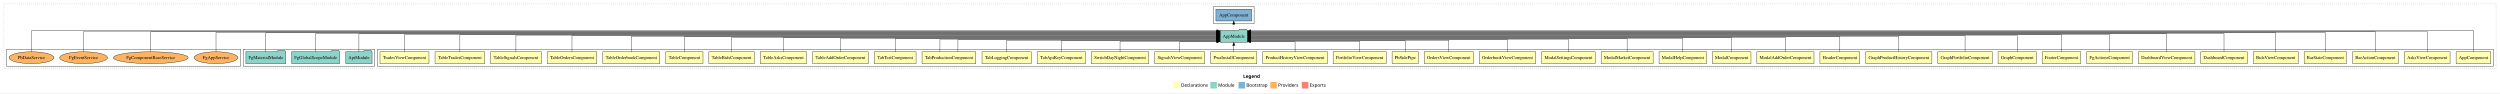
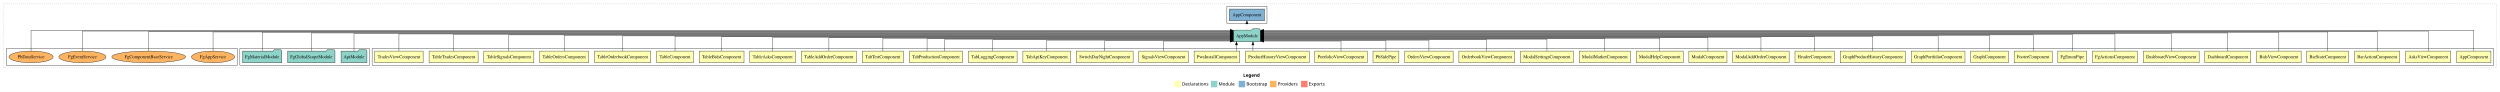
- <svg xmlns="http://www.w3.org/2000/svg" width="7627pt" height="284pt" viewBox="0.00 0.00 7627.00 284.00">
+ <svg xmlns="http://www.w3.org/2000/svg" width="7733pt" height="284pt" viewBox="0.00 0.00 7733.00 284.00">
  <g id="graph0" class="graph" transform="scale(1 1) rotate(0) translate(4 280)">
-     <polygon fill="#ffffff" stroke="transparent" points="-4,4 -4,-280 7623,-280 7623,4 -4,4" />
-     <text text-anchor="start" x="3788.509" y="-42.4" font-family="sans-serif" font-weight="bold" font-size="14.00" fill="#000000">Legend</text>
-     <polygon fill="#ffffb3" stroke="transparent" points="3575.5,-10 3575.5,-30 3595.5,-30 3595.5,-10 3575.5,-10" />
-     <text text-anchor="start" x="3599.129" y="-15.4" font-family="sans-serif" font-size="14.00" fill="#000000">  Declarations</text>
-     <polygon fill="#8dd3c7" stroke="transparent" points="3688.5,-10 3688.5,-30 3708.5,-30 3708.5,-10 3688.5,-10" />
-     <text text-anchor="start" x="3712.225" y="-15.4" font-family="sans-serif" font-size="14.00" fill="#000000">  Module</text>
-     <polygon fill="#80b1d3" stroke="transparent" points="3774.5,-10 3774.5,-30 3794.5,-30 3794.5,-10 3774.5,-10" />
-     <text text-anchor="start" x="3798.281" y="-15.4" font-family="sans-serif" font-size="14.00" fill="#000000">  Bootstrap</text>
-     <polygon fill="#fdb462" stroke="transparent" points="3871.5,-10 3871.5,-30 3891.5,-30 3891.5,-10 3871.5,-10" />
-     <text text-anchor="start" x="3895.173" y="-15.4" font-family="sans-serif" font-size="14.00" fill="#000000">  Providers</text>
-     <polygon fill="#fb8072" stroke="transparent" points="3967.5,-10 3967.5,-30 3987.5,-30 3987.5,-10 3967.5,-10" />
-     <text text-anchor="start" x="3991.226" y="-15.4" font-family="sans-serif" font-size="14.00" fill="#000000">  Exports</text>
+     <polygon fill="#ffffff" stroke="transparent" points="-4,4 -4,-280 7729,-280 7729,4 -4,4" />
+     <text text-anchor="start" x="3841.509" y="-42.4" font-family="sans-serif" font-weight="bold" font-size="14.00" fill="#000000">Legend</text>
+     <polygon fill="#ffffb3" stroke="transparent" points="3628.5,-10 3628.5,-30 3648.5,-30 3648.5,-10 3628.5,-10" />
+     <text text-anchor="start" x="3652.129" y="-15.4" font-family="sans-serif" font-size="14.00" fill="#000000">  Declarations</text>
+     <polygon fill="#8dd3c7" stroke="transparent" points="3741.5,-10 3741.5,-30 3761.5,-30 3761.5,-10 3741.5,-10" />
+     <text text-anchor="start" x="3765.225" y="-15.4" font-family="sans-serif" font-size="14.00" fill="#000000">  Module</text>
+     <polygon fill="#80b1d3" stroke="transparent" points="3827.5,-10 3827.5,-30 3847.5,-30 3847.5,-10 3827.5,-10" />
+     <text text-anchor="start" x="3851.281" y="-15.4" font-family="sans-serif" font-size="14.00" fill="#000000">  Bootstrap</text>
+     <polygon fill="#fdb462" stroke="transparent" points="3924.5,-10 3924.5,-30 3944.5,-30 3944.5,-10 3924.5,-10" />
+     <text text-anchor="start" x="3948.173" y="-15.4" font-family="sans-serif" font-size="14.00" fill="#000000">  Providers</text>
+     <polygon fill="#fb8072" stroke="transparent" points="4020.5,-10 4020.5,-30 4040.5,-30 4040.5,-10 4020.5,-10" />
+     <text text-anchor="start" x="4044.226" y="-15.4" font-family="sans-serif" font-size="14.00" fill="#000000">  Exports</text>
    <g id="clust1" class="cluster">
-       <polygon fill="none" stroke="#000000" stroke-dasharray="1,5" points="8,-70 8,-268 7611,-268 7611,-70 8,-70" />
+       <polygon fill="none" stroke="#000000" stroke-dasharray="1,5" points="8,-70 8,-268 7717,-268 7717,-70 8,-70" />
    </g>
    <g id="clust2" class="cluster">
-       <polygon fill="none" stroke="#000000" points="1147,-78 1147,-130 7603,-130 7603,-78 1147,-78" />
-     </g>
-     <g id="clust42" class="cluster">
+       <polygon fill="none" stroke="#000000" points="1147,-78 1147,-130 7709,-130 7709,-78 1147,-78" />
+     </g>
+     <g id="clust43" class="cluster">
      <polygon fill="none" stroke="#000000" points="738,-78 738,-130 1139,-130 1139,-78 738,-78" />
    </g>
-     <g id="clust44" class="cluster">
-       <polygon fill="none" stroke="#000000" points="3698,-208 3698,-260 3822,-260 3822,-208 3698,-208" />
-     </g>
    <g id="clust45" class="cluster">
+       <polygon fill="none" stroke="#000000" points="3791,-208 3791,-260 3915,-260 3915,-208 3791,-208" />
+     </g>
+     <g id="clust46" class="cluster">
      <polygon fill="none" stroke="#000000" points="16,-78 16,-130 730,-130 730,-78 16,-78" />
    </g>
    <g id="node1" class="node">
-       <polygon fill="#ffffb3" stroke="#000000" points="7594.94,-122 7489.06,-122 7489.06,-86 7594.94,-86 7594.94,-122" />
-       <text text-anchor="middle" x="7542" y="-99.8" font-family="Times,serif" font-size="14.00" fill="#000000">AppComponent</text>
-     </g>
-     <g id="node40" class="node">
-       <polygon fill="#8dd3c7" stroke="#000000" points="3801.657,-187 3798.657,-191 3777.657,-191 3774.657,-187 3718.343,-187 3718.343,-151 3801.657,-151 3801.657,-187" />
-       <text text-anchor="middle" x="3760" y="-164.8" font-family="Times,serif" font-size="14.00" fill="#000000">AppModule</text>
+       <polygon fill="#ffffb3" stroke="#000000" points="7700.94,-122 7595.06,-122 7595.06,-86 7700.94,-86 7700.94,-122" />
+       <text text-anchor="middle" x="7648" y="-99.8" font-family="Times,serif" font-size="14.00" fill="#000000">AppComponent</text>
+     </g>
+     <g id="node41" class="node">
+       <polygon fill="#8dd3c7" stroke="#000000" points="3894.657,-187 3891.657,-191 3870.657,-191 3867.657,-187 3811.343,-187 3811.343,-151 3894.657,-151 3894.657,-187" />
+       <text text-anchor="middle" x="3853" y="-164.8" font-family="Times,serif" font-size="14.00" fill="#000000">AppModule</text>
    </g>
    <g id="edge1" class="edge">
-       <path fill="none" stroke="#000000" d="M7542,-122.198C7542,-146.356 7542,-186 7542,-186 7542,-186 3811.827,-186 3811.827,-186" />
-       <polygon fill="#000000" stroke="#000000" points="3811.827,-182.5 3801.827,-186 3811.827,-189.5 3811.827,-182.5" />
+       <path fill="none" stroke="#000000" d="M7648,-122.198C7648,-146.356 7648,-186 7648,-186 7648,-186 3904.97,-186 3904.97,-186" />
+       <polygon fill="#000000" stroke="#000000" points="3904.971,-182.5 3894.97,-186 3904.97,-189.5 3904.971,-182.5" />
    </g>
    <g id="node2" class="node">
-       <polygon fill="#ffffb3" stroke="#000000" points="7470.647,-122 7331.353,-122 7331.353,-86 7470.647,-86 7470.647,-122" />
-       <text text-anchor="middle" x="7401" y="-99.8" font-family="Times,serif" font-size="14.00" fill="#000000">AsksViewComponent</text>
+       <polygon fill="#ffffb3" stroke="#000000" points="7576.647,-122 7437.353,-122 7437.353,-86 7576.647,-86 7576.647,-122" />
+       <text text-anchor="middle" x="7507" y="-99.8" font-family="Times,serif" font-size="14.00" fill="#000000">AsksViewComponent</text>
    </g>
    <g id="edge2" class="edge">
-       <path fill="none" stroke="#000000" d="M7401,-122.153C7401,-145.757 7401,-184 7401,-184 7401,-184 3811.833,-184 3811.833,-184" />
-       <polygon fill="#000000" stroke="#000000" points="3811.833,-180.5 3801.833,-184 3811.833,-187.5 3811.833,-180.5" />
+       <path fill="none" stroke="#000000" d="M7507,-122.153C7507,-145.757 7507,-184 7507,-184 7507,-184 3904.666,-184 3904.666,-184" />
+       <polygon fill="#000000" stroke="#000000" points="3904.666,-180.5 3894.666,-184 3904.666,-187.5 3904.666,-180.5" />
    </g>
    <g id="node3" class="node">
-       <polygon fill="#ffffb3" stroke="#000000" points="7312.647,-122 7173.353,-122 7173.353,-86 7312.647,-86 7312.647,-122" />
-       <text text-anchor="middle" x="7243" y="-99.8" font-family="Times,serif" font-size="14.00" fill="#000000">BarActionComponent</text>
+       <polygon fill="#ffffb3" stroke="#000000" points="7418.647,-122 7279.353,-122 7279.353,-86 7418.647,-86 7418.647,-122" />
+       <text text-anchor="middle" x="7349" y="-99.8" font-family="Times,serif" font-size="14.00" fill="#000000">BarActionComponent</text>
    </g>
    <g id="edge3" class="edge">
-       <path fill="none" stroke="#000000" d="M7243,-122.323C7243,-145.66 7243,-183 7243,-183 7243,-183 3811.85,-183 3811.85,-183" />
-       <polygon fill="#000000" stroke="#000000" points="3811.85,-179.5 3801.85,-183 3811.85,-186.5 3811.85,-179.5" />
+       <path fill="none" stroke="#000000" d="M7349,-122.323C7349,-145.66 7349,-183 7349,-183 7349,-183 3904.697,-183 3904.697,-183" />
+       <polygon fill="#000000" stroke="#000000" points="3904.697,-179.5 3894.697,-183 3904.697,-186.5 3904.697,-179.5" />
    </g>
    <g id="node4" class="node">
-       <polygon fill="#ffffb3" stroke="#000000" points="7154.538,-122 7025.462,-122 7025.462,-86 7154.538,-86 7154.538,-122" />
-       <text text-anchor="middle" x="7090" y="-99.8" font-family="Times,serif" font-size="14.00" fill="#000000">BarStateComponent</text>
+       <polygon fill="#ffffb3" stroke="#000000" points="7260.538,-122 7131.462,-122 7131.462,-86 7260.538,-86 7260.538,-122" />
+       <text text-anchor="middle" x="7196" y="-99.8" font-family="Times,serif" font-size="14.00" fill="#000000">BarStateComponent</text>
    </g>
    <g id="edge4" class="edge">
-       <path fill="none" stroke="#000000" d="M7090,-122.248C7090,-145.018 7090,-181 7090,-181 7090,-181 3811.802,-181 3811.802,-181" />
-       <polygon fill="#000000" stroke="#000000" points="3811.802,-177.5 3801.802,-181 3811.802,-184.5 3811.802,-177.5" />
+       <path fill="none" stroke="#000000" d="M7196,-122.248C7196,-145.018 7196,-181 7196,-181 7196,-181 3904.663,-181 3904.663,-181" />
+       <polygon fill="#000000" stroke="#000000" points="3904.663,-177.5 3894.663,-181 3904.663,-184.5 3904.663,-177.5" />
    </g>
    <g id="node5" class="node">
-       <polygon fill="#ffffb3" stroke="#000000" points="7007.823,-122 6870.177,-122 6870.177,-86 7007.823,-86 7007.823,-122" />
-       <text text-anchor="middle" x="6939" y="-99.8" font-family="Times,serif" font-size="14.00" fill="#000000">BidsViewComponent</text>
+       <polygon fill="#ffffb3" stroke="#000000" points="7113.823,-122 6976.177,-122 6976.177,-86 7113.823,-86 7113.823,-122" />
+       <text text-anchor="middle" x="7045" y="-99.8" font-family="Times,serif" font-size="14.00" fill="#000000">BidsViewComponent</text>
    </g>
    <g id="edge5" class="edge">
-       <path fill="none" stroke="#000000" d="M6939,-122.011C6939,-144.485 6939,-180 6939,-180 6939,-180 3811.944,-180 3811.944,-180" />
-       <polygon fill="#000000" stroke="#000000" points="3811.944,-176.5 3801.944,-180 3811.944,-183.5 3811.944,-176.5" />
+       <path fill="none" stroke="#000000" d="M7045,-122.011C7045,-144.485 7045,-180 7045,-180 7045,-180 3904.82,-180 3904.82,-180" />
+       <polygon fill="#000000" stroke="#000000" points="3904.82,-176.5 3894.82,-180 3904.82,-183.5 3904.82,-176.5" />
    </g>
    <g id="node6" class="node">
-       <polygon fill="#ffffb3" stroke="#000000" points="6851.973,-122 6710.027,-122 6710.027,-86 6851.973,-86 6851.973,-122" />
-       <text text-anchor="middle" x="6781" y="-99.8" font-family="Times,serif" font-size="14.00" fill="#000000">DashboardComponent</text>
+       <polygon fill="#ffffb3" stroke="#000000" points="6957.973,-122 6816.027,-122 6816.027,-86 6957.973,-86 6957.973,-122" />
+       <text text-anchor="middle" x="6887" y="-99.8" font-family="Times,serif" font-size="14.00" fill="#000000">DashboardComponent</text>
    </g>
    <g id="edge6" class="edge">
-       <path fill="none" stroke="#000000" d="M6781,-122.292C6781,-144.206 6781,-178 6781,-178 6781,-178 3811.842,-178 3811.842,-178" />
-       <polygon fill="#000000" stroke="#000000" points="3811.842,-174.5 3801.842,-178 3811.842,-181.5 3811.842,-174.5" />
+       <path fill="none" stroke="#000000" d="M6887,-122.292C6887,-144.206 6887,-178 6887,-178 6887,-178 3904.735,-178 3904.735,-178" />
+       <polygon fill="#000000" stroke="#000000" points="3904.735,-174.5 3894.735,-178 3904.735,-181.5 3904.735,-174.5" />
    </g>
    <g id="node7" class="node">
-       <polygon fill="#ffffb3" stroke="#000000" points="6692.292,-122 6519.708,-122 6519.708,-86 6692.292,-86 6692.292,-122" />
-       <text text-anchor="middle" x="6606" y="-99.8" font-family="Times,serif" font-size="14.00" fill="#000000">DashboardViewComponent</text>
+       <polygon fill="#ffffb3" stroke="#000000" points="6798.292,-122 6625.708,-122 6625.708,-86 6798.292,-86 6798.292,-122" />
+       <text text-anchor="middle" x="6712" y="-99.8" font-family="Times,serif" font-size="14.00" fill="#000000">DashboardViewComponent</text>
    </g>
    <g id="edge7" class="edge">
-       <path fill="none" stroke="#000000" d="M6606,-122.045C6606,-143.662 6606,-177 6606,-177 6606,-177 3811.883,-177 3811.883,-177" />
-       <polygon fill="#000000" stroke="#000000" points="3811.883,-173.5 3801.883,-177 3811.883,-180.5 3811.883,-173.5" />
+       <path fill="none" stroke="#000000" d="M6712,-122.045C6712,-143.662 6712,-177 6712,-177 6712,-177 3904.796,-177 3904.796,-177" />
+       <polygon fill="#000000" stroke="#000000" points="3904.796,-173.5 3894.796,-177 3904.796,-180.5 3904.796,-173.5" />
    </g>
    <g id="node8" class="node">
-       <polygon fill="#ffffb3" stroke="#000000" points="6501.662,-122 6362.338,-122 6362.338,-86 6501.662,-86 6501.662,-122" />
-       <text text-anchor="middle" x="6432" y="-99.8" font-family="Times,serif" font-size="14.00" fill="#000000">FgActionsComponent</text>
+       <polygon fill="#ffffb3" stroke="#000000" points="6607.662,-122 6468.338,-122 6468.338,-86 6607.662,-86 6607.662,-122" />
+       <text text-anchor="middle" x="6538" y="-99.8" font-family="Times,serif" font-size="14.00" fill="#000000">FgActionsComponent</text>
    </g>
    <g id="edge8" class="edge">
-       <path fill="none" stroke="#000000" d="M6432,-122.284C6432,-143.321 6432,-175 6432,-175 6432,-175 3811.702,-175 3811.702,-175" />
-       <polygon fill="#000000" stroke="#000000" points="3811.702,-171.5 3801.702,-175 3811.702,-178.5 3811.702,-171.5" />
+       <path fill="none" stroke="#000000" d="M6538,-122.284C6538,-143.321 6538,-175 6538,-175 6538,-175 3904.905,-175 3904.905,-175" />
+       <polygon fill="#000000" stroke="#000000" points="3904.905,-171.5 3894.905,-175 3904.905,-178.5 3904.905,-171.5" />
    </g>
    <g id="node9" class="node">
+       <polygon fill="#ffffb3" stroke="#000000" points="6450.614,-122 6361.386,-122 6361.386,-86 6450.614,-86 6450.614,-122" />
+       <text text-anchor="middle" x="6406" y="-99.8" font-family="Times,serif" font-size="14.00" fill="#000000">FgEnumPipe</text>
+     </g>
+     <g id="edge9" class="edge">
+       <path fill="none" stroke="#000000" d="M6406,-122.027C6406,-142.767 6406,-174 6406,-174 6406,-174 3904.657,-174 3904.657,-174" />
+       <polygon fill="#000000" stroke="#000000" points="3904.657,-170.5 3894.657,-174 3904.657,-177.5 3904.657,-170.5" />
+     </g>
+     <g id="node10" class="node">
      <polygon fill="#ffffb3" stroke="#000000" points="6343.881,-122 6226.119,-122 6226.119,-86 6343.881,-86 6343.881,-122" />
      <text text-anchor="middle" x="6285" y="-99.8" font-family="Times,serif" font-size="14.00" fill="#000000">FooterComponent</text>
    </g>
-     <g id="edge9" class="edge">
-       <path fill="none" stroke="#000000" d="M6285,-122.027C6285,-142.767 6285,-174 6285,-174 6285,-174 3811.719,-174 3811.719,-174" />
-       <polygon fill="#000000" stroke="#000000" points="3811.72,-170.5 3801.719,-174 3811.719,-177.5 3811.72,-170.5" />
-     </g>
-     <g id="node10" class="node">
+     <g id="edge10" class="edge">
+       <path fill="none" stroke="#000000" d="M6285,-122.223C6285,-142.365 6285,-172 6285,-172 6285,-172 3904.7,-172 3904.7,-172" />
+       <polygon fill="#000000" stroke="#000000" points="3904.7,-168.5 3894.7,-172 3904.7,-175.5 3904.7,-168.5" />
+     </g>
+     <g id="node11" class="node">
      <polygon fill="#ffffb3" stroke="#000000" points="6208.315,-122 6091.685,-122 6091.685,-86 6208.315,-86 6208.315,-122" />
      <text text-anchor="middle" x="6150" y="-99.8" font-family="Times,serif" font-size="14.00" fill="#000000">GraphComponent</text>
    </g>
-     <g id="edge10" class="edge">
-       <path fill="none" stroke="#000000" d="M6150,-122.223C6150,-142.365 6150,-172 6150,-172 6150,-172 3811.735,-172 3811.735,-172" />
-       <polygon fill="#000000" stroke="#000000" points="3811.735,-168.5 3801.735,-172 3811.735,-175.5 3811.735,-168.5" />
-     </g>
-     <g id="node11" class="node">
+     <g id="edge11" class="edge">
+       <path fill="none" stroke="#000000" d="M6150,-122.308C6150,-142.145 6150,-171 6150,-171 6150,-171 3904.83,-171 3904.83,-171" />
+       <polygon fill="#000000" stroke="#000000" points="3904.83,-167.5 3894.83,-171 3904.829,-174.5 3904.83,-167.5" />
+     </g>
+     <g id="node12" class="node">
      <polygon fill="#ffffb3" stroke="#000000" points="6074.09,-122 5907.91,-122 5907.91,-86 6074.09,-86 6074.09,-122" />
      <text text-anchor="middle" x="5991" y="-99.8" font-family="Times,serif" font-size="14.00" fill="#000000">GraphPortfolioComponent</text>
    </g>
-     <g id="edge11" class="edge">
-       <path fill="none" stroke="#000000" d="M5991,-122.308C5991,-142.145 5991,-171 5991,-171 5991,-171 3812.084,-171 3812.084,-171" />
-       <polygon fill="#000000" stroke="#000000" points="3812.084,-167.5 3802.084,-171 3812.084,-174.5 3812.084,-167.5" />
-     </g>
-     <g id="node12" class="node">
+     <g id="edge12" class="edge">
+       <path fill="none" stroke="#000000" d="M5991,-122.106C5991,-141.339 5991,-169 5991,-169 5991,-169 3904.749,-169 3904.749,-169" />
+       <polygon fill="#000000" stroke="#000000" points="3904.749,-165.5 3894.749,-169 3904.749,-172.5 3904.749,-165.5" />
+     </g>
+     <g id="node13" class="node">
      <polygon fill="#ffffb3" stroke="#000000" points="5889.856,-122 5688.144,-122 5688.144,-86 5889.856,-86 5889.856,-122" />
      <text text-anchor="middle" x="5789" y="-99.8" font-family="Times,serif" font-size="14.00" fill="#000000">GraphProductHistoryComponent</text>
    </g>
-     <g id="edge12" class="edge">
-       <path fill="none" stroke="#000000" d="M5789,-122.106C5789,-141.339 5789,-169 5789,-169 5789,-169 3811.913,-169 3811.913,-169" />
-       <polygon fill="#000000" stroke="#000000" points="3811.913,-165.5 3801.913,-169 3811.913,-172.5 3811.913,-165.5" />
-     </g>
-     <g id="node13" class="node">
+     <g id="edge13" class="edge">
+       <path fill="none" stroke="#000000" d="M5789,-122.169C5789,-141.09 5789,-168 5789,-168 5789,-168 3904.783,-168 3904.783,-168" />
+       <polygon fill="#000000" stroke="#000000" points="3904.783,-164.5 3894.783,-168 3904.783,-171.5 3904.783,-164.5" />
+     </g>
+     <g id="node14" class="node">
      <polygon fill="#ffffb3" stroke="#000000" points="5669.744,-122 5548.256,-122 5548.256,-86 5669.744,-86 5669.744,-122" />
      <text text-anchor="middle" x="5609" y="-99.8" font-family="Times,serif" font-size="14.00" fill="#000000">HeaderComponent</text>
    </g>
-     <g id="edge13" class="edge">
-       <path fill="none" stroke="#000000" d="M5609,-122.169C5609,-141.09 5609,-168 5609,-168 5609,-168 3812.093,-168 3812.093,-168" />
-       <polygon fill="#000000" stroke="#000000" points="3812.093,-164.5 3802.093,-168 3812.093,-171.5 3812.093,-164.5" />
-     </g>
-     <g id="node14" class="node">
+     <g id="edge14" class="edge">
+       <path fill="none" stroke="#000000" d="M5609,-122.267C5609,-140.555 5609,-166 5609,-166 5609,-166 3904.675,-166 3904.675,-166" />
+       <polygon fill="#000000" stroke="#000000" points="3904.675,-162.5 3894.675,-166 3904.675,-169.5 3904.675,-162.5" />
+     </g>
+     <g id="node15" class="node">
      <polygon fill="#ffffb3" stroke="#000000" points="5530.132,-122 5355.868,-122 5355.868,-86 5530.132,-86 5530.132,-122" />
      <text text-anchor="middle" x="5443" y="-99.8" font-family="Times,serif" font-size="14.00" fill="#000000">ModalAddOrderComponent</text>
    </g>
-     <g id="edge14" class="edge">
-       <path fill="none" stroke="#000000" d="M5443,-122.267C5443,-140.555 5443,-166 5443,-166 5443,-166 3812.022,-166 3812.022,-166" />
-       <polygon fill="#000000" stroke="#000000" points="3812.022,-162.5 3802.022,-166 3812.022,-169.5 3812.022,-162.5" />
-     </g>
-     <g id="node15" class="node">
+     <g id="edge15" class="edge">
+       <path fill="none" stroke="#000000" d="M5443,-122.302C5443,-140.27 5443,-165 5443,-165 5443,-165 3904.711,-165 3904.711,-165" />
+       <polygon fill="#000000" stroke="#000000" points="3904.711,-161.5 3894.711,-165 3904.711,-168.5 3904.711,-161.5" />
+     </g>
+     <g id="node16" class="node">
      <polygon fill="#ffffb3" stroke="#000000" points="5337.882,-122 5220.118,-122 5220.118,-86 5337.882,-86 5337.882,-122" />
      <text text-anchor="middle" x="5279" y="-99.8" font-family="Times,serif" font-size="14.00" fill="#000000">ModalComponent</text>
    </g>
-     <g id="edge15" class="edge">
-       <path fill="none" stroke="#000000" d="M5279,-122.302C5279,-140.27 5279,-165 5279,-165 5279,-165 3811.814,-165 3811.814,-165" />
-       <polygon fill="#000000" stroke="#000000" points="3811.814,-161.5 3801.814,-165 3811.814,-168.5 3811.814,-161.5" />
-     </g>
-     <g id="node16" class="node">
+     <g id="edge16" class="edge">
+       <path fill="none" stroke="#000000" d="M5279,-122.022C5279,-139.373 5279,-163 5279,-163 5279,-163 3904.905,-163 3904.905,-163" />
+       <polygon fill="#000000" stroke="#000000" points="3904.905,-159.5 3894.905,-163 3904.905,-166.5 3904.905,-159.5" />
+     </g>
+     <g id="node17" class="node">
      <polygon fill="#ffffb3" stroke="#000000" points="5202.594,-122 5057.406,-122 5057.406,-86 5202.594,-86 5202.594,-122" />
      <text text-anchor="middle" x="5130" y="-99.8" font-family="Times,serif" font-size="14.00" fill="#000000">ModalHelpComponent</text>
    </g>
-     <g id="edge16" class="edge">
-       <path fill="none" stroke="#000000" d="M5130,-122.022C5130,-139.373 5130,-163 5130,-163 5130,-163 3811.749,-163 3811.749,-163" />
-       <polygon fill="#000000" stroke="#000000" points="3811.749,-159.5 3801.749,-163 3811.749,-166.5 3811.749,-159.5" />
-     </g>
-     <g id="node17" class="node">
+     <g id="edge17" class="edge">
+       <path fill="none" stroke="#000000" d="M5130,-122.034C5130,-139.06 5130,-162 5130,-162 5130,-162 3904.762,-162 3904.762,-162" />
+       <polygon fill="#000000" stroke="#000000" points="3904.762,-158.5 3894.762,-162 3904.762,-165.5 3904.762,-158.5" />
+     </g>
+     <g id="node18" class="node">
      <polygon fill="#ffffb3" stroke="#000000" points="5039.307,-122 4880.693,-122 4880.693,-86 5039.307,-86 5039.307,-122" />
      <text text-anchor="middle" x="4960" y="-99.8" font-family="Times,serif" font-size="14.00" fill="#000000">ModalMarketComponent</text>
    </g>
-     <g id="edge17" class="edge">
-       <path fill="none" stroke="#000000" d="M4960,-122.034C4960,-139.06 4960,-162 4960,-162 4960,-162 3812.005,-162 3812.005,-162" />
-       <polygon fill="#000000" stroke="#000000" points="3812.005,-158.5 3802.005,-162 3812.005,-165.5 3812.005,-158.5" />
-     </g>
-     <g id="node18" class="node">
+     <g id="edge18" class="edge">
+       <path fill="none" stroke="#000000" d="M4960,-122.027C4960,-138.398 4960,-160 4960,-160 4960,-160 3904.709,-160 3904.709,-160" />
+       <polygon fill="#000000" stroke="#000000" points="3904.709,-156.5 3894.709,-160 3904.709,-163.5 3904.709,-156.5" />
+     </g>
+     <g id="node19" class="node">
      <polygon fill="#ffffb3" stroke="#000000" points="4862.496,-122 4699.504,-122 4699.504,-86 4862.496,-86 4862.496,-122" />
      <text text-anchor="middle" x="4781" y="-99.8" font-family="Times,serif" font-size="14.00" fill="#000000">ModalSettingsComponent</text>
    </g>
-     <g id="edge18" class="edge">
-       <path fill="none" stroke="#000000" d="M4781,-122.027C4781,-138.398 4781,-160 4781,-160 4781,-160 3811.928,-160 3811.928,-160" />
-       <polygon fill="#000000" stroke="#000000" points="3811.928,-156.5 3801.928,-160 3811.928,-163.5 3811.928,-156.5" />
-     </g>
-     <g id="node19" class="node">
+     <g id="edge19" class="edge">
+       <path fill="none" stroke="#000000" d="M4781,-122.009C4781,-138.049 4781,-159 4781,-159 4781,-159 3904.677,-159 3904.677,-159" />
+       <polygon fill="#000000" stroke="#000000" points="3904.677,-155.5 3894.677,-159 3904.677,-162.5 3904.677,-155.5" />
+     </g>
+     <g id="node20" class="node">
      <polygon fill="#ffffb3" stroke="#000000" points="4681.293,-122 4508.707,-122 4508.707,-86 4681.293,-86 4681.293,-122" />
      <text text-anchor="middle" x="4595" y="-99.8" font-family="Times,serif" font-size="14.00" fill="#000000">OrderbookViewComponent</text>
    </g>
-     <g id="edge19" class="edge">
-       <path fill="none" stroke="#000000" d="M4595,-122.009C4595,-138.049 4595,-159 4595,-159 4595,-159 3811.693,-159 3811.693,-159" />
-       <polygon fill="#000000" stroke="#000000" points="3811.693,-155.5 3801.693,-159 3811.693,-162.5 3811.693,-155.5" />
-     </g>
-     <g id="node20" class="node">
+     <g id="edge20" class="edge">
+       <path fill="none" stroke="#000000" d="M4595,-122.24C4595,-137.571 4595,-157 4595,-157 4595,-157 3904.751,-157 3904.751,-157" />
+       <polygon fill="#000000" stroke="#000000" points="3904.751,-153.5 3894.751,-157 3904.751,-160.5 3904.751,-153.5" />
+     </g>
+     <g id="node21" class="node">
      <polygon fill="#ffffb3" stroke="#000000" points="4490.738,-122 4341.262,-122 4341.262,-86 4490.738,-86 4490.738,-122" />
      <text text-anchor="middle" x="4416" y="-99.8" font-family="Times,serif" font-size="14.00" fill="#000000">OrdersViewComponent</text>
    </g>
-     <g id="edge20" class="edge">
-       <path fill="none" stroke="#000000" d="M4416,-122.24C4416,-137.571 4416,-157 4416,-157 4416,-157 3811.783,-157 3811.783,-157" />
-       <polygon fill="#000000" stroke="#000000" points="3811.783,-153.5 3801.783,-157 3811.783,-160.5 3811.783,-153.5" />
-     </g>
-     <g id="node21" class="node">
+     <g id="edge21" class="edge">
+       <path fill="none" stroke="#000000" d="M4416,-122.187C4416,-137.182 4416,-156 4416,-156 4416,-156 3904.856,-156 3904.856,-156" />
+       <polygon fill="#000000" stroke="#000000" points="3904.857,-152.5 3894.856,-156 3904.856,-159.5 3904.857,-152.5" />
+     </g>
+     <g id="node22" class="node">
      <polygon fill="#ffffb3" stroke="#000000" points="4323.059,-122 4242.941,-122 4242.941,-86 4323.059,-86 4323.059,-122" />
      <text text-anchor="middle" x="4283" y="-99.8" font-family="Times,serif" font-size="14.00" fill="#000000">PbSidePipe</text>
    </g>
-     <g id="edge21" class="edge">
-       <path fill="none" stroke="#000000" d="M4283,-122.187C4283,-137.182 4283,-156 4283,-156 4283,-156 3811.915,-156 3811.915,-156" />
-       <polygon fill="#000000" stroke="#000000" points="3811.915,-152.5 3801.915,-156 3811.915,-159.5 3811.915,-152.5" />
-     </g>
-     <g id="node22" class="node">
+     <g id="edge22" class="edge">
+       <path fill="none" stroke="#000000" d="M4283,-122.051C4283,-136.373 4283,-154 4283,-154 4283,-154 3905.013,-154 3905.013,-154" />
+       <polygon fill="#000000" stroke="#000000" points="3905.013,-150.5 3895.013,-154 3905.013,-157.5 3905.013,-150.5" />
+     </g>
+     <g id="node23" class="node">
      <polygon fill="#ffffb3" stroke="#000000" points="4224.927,-122 4063.073,-122 4063.073,-86 4224.927,-86 4224.927,-122" />
      <text text-anchor="middle" x="4144" y="-99.8" font-family="Times,serif" font-size="14.00" fill="#000000">PortfolioViewComponent</text>
    </g>
-     <g id="edge22" class="edge">
-       <path fill="none" stroke="#000000" d="M4144,-122.051C4144,-136.373 4144,-154 4144,-154 4144,-154 3811.826,-154 3811.826,-154" />
-       <polygon fill="#000000" stroke="#000000" points="3811.826,-150.5 3801.826,-154 3811.826,-157.5 3811.826,-150.5" />
-     </g>
-     <g id="node23" class="node">
+     <g id="edge23" class="edge">
+       <path fill="none" stroke="#000000" d="M4144,-122.246C4144,-136.177 4144,-153 4144,-153 4144,-153 3904.693,-153 3904.693,-153" />
+       <polygon fill="#000000" stroke="#000000" points="3904.693,-149.5 3894.693,-153 3904.693,-156.5 3904.693,-149.5" />
+     </g>
+     <g id="node24" class="node">
      <polygon fill="#ffffb3" stroke="#000000" points="4045.692,-122 3848.308,-122 3848.308,-86 4045.692,-86 4045.692,-122" />
      <text text-anchor="middle" x="3947" y="-99.8" font-family="Times,serif" font-size="14.00" fill="#000000">ProductHistoryViewComponent</text>
    </g>
-     <g id="edge23" class="edge">
-       <path fill="none" stroke="#000000" d="M3947,-122.246C3947,-136.177 3947,-153 3947,-153 3947,-153 3811.966,-153 3811.966,-153" />
-       <polygon fill="#000000" stroke="#000000" points="3811.966,-149.5 3801.966,-153 3811.966,-156.5 3811.966,-149.5" />
-     </g>
-     <g id="node24" class="node">
+     <g id="edge24" class="edge">
+       <path fill="none" stroke="#000000" d="M3871.616,-122.106C3871.616,-122.106 3871.616,-140.991 3871.616,-140.991" />
+       <polygon fill="#000000" stroke="#000000" points="3868.116,-140.991 3871.616,-150.991 3875.116,-140.991 3868.116,-140.991" />
+     </g>
+     <g id="node25" class="node">
      <polygon fill="#ffffb3" stroke="#000000" points="3830.428,-122 3689.572,-122 3689.572,-86 3830.428,-86 3830.428,-122" />
      <text text-anchor="middle" x="3760" y="-99.8" font-family="Times,serif" font-size="14.00" fill="#000000">PwaInstallComponent</text>
    </g>
-     <g id="edge24" class="edge">
-       <path fill="none" stroke="#000000" d="M3760,-122.106C3760,-122.106 3760,-140.991 3760,-140.991" />
-       <polygon fill="#000000" stroke="#000000" points="3756.5,-140.991 3760,-150.991 3763.5,-140.991 3756.5,-140.991" />
-     </g>
-     <g id="node25" class="node">
+     <g id="edge25" class="edge">
+       <path fill="none" stroke="#000000" d="M3820.693,-122.106C3820.693,-122.106 3820.693,-140.991 3820.693,-140.991" />
+       <polygon fill="#000000" stroke="#000000" points="3817.193,-140.991 3820.693,-150.991 3824.193,-140.991 3817.193,-140.991" />
+     </g>
+     <g id="node26" class="node">
      <polygon fill="#ffffb3" stroke="#000000" points="3671.374,-122 3518.626,-122 3518.626,-86 3671.374,-86 3671.374,-122" />
      <text text-anchor="middle" x="3595" y="-99.8" font-family="Times,serif" font-size="14.00" fill="#000000">SignalsViewComponent</text>
    </g>
-     <g id="edge25" class="edge">
-       <path fill="none" stroke="#000000" d="M3595,-122.246C3595,-136.177 3595,-153 3595,-153 3595,-153 3707.937,-153 3707.937,-153" />
-       <polygon fill="#000000" stroke="#000000" points="3707.937,-156.5 3717.937,-153 3707.937,-149.5 3707.937,-156.5" />
-     </g>
-     <g id="node26" class="node">
+     <g id="edge26" class="edge">
+       <path fill="none" stroke="#000000" d="M3595,-122.246C3595,-136.177 3595,-153 3595,-153 3595,-153 3801.261,-153 3801.261,-153" />
+       <polygon fill="#000000" stroke="#000000" points="3801.261,-156.5 3811.261,-153 3801.261,-149.5 3801.261,-156.5" />
+     </g>
+     <g id="node27" class="node">
      <polygon fill="#ffffb3" stroke="#000000" points="3500.927,-122 3325.073,-122 3325.073,-86 3500.927,-86 3500.927,-122" />
      <text text-anchor="middle" x="3413" y="-99.8" font-family="Times,serif" font-size="14.00" fill="#000000">SwitchDayNightComponent</text>
    </g>
-     <g id="edge26" class="edge">
-       <path fill="none" stroke="#000000" d="M3413,-122.051C3413,-136.373 3413,-154 3413,-154 3413,-154 3708.144,-154 3708.144,-154" />
-       <polygon fill="#000000" stroke="#000000" points="3708.144,-157.5 3718.144,-154 3708.144,-150.5 3708.144,-157.5" />
-     </g>
-     <g id="node27" class="node">
+     <g id="edge27" class="edge">
+       <path fill="none" stroke="#000000" d="M3413,-122.051C3413,-136.373 3413,-154 3413,-154 3413,-154 3801.209,-154 3801.209,-154" />
+       <polygon fill="#000000" stroke="#000000" points="3801.209,-157.5 3811.209,-154 3801.209,-150.5 3801.209,-157.5" />
+     </g>
+     <g id="node28" class="node">
      <polygon fill="#ffffb3" stroke="#000000" points="3307.919,-122 3160.081,-122 3160.081,-86 3307.919,-86 3307.919,-122" />
      <text text-anchor="middle" x="3234" y="-99.8" font-family="Times,serif" font-size="14.00" fill="#000000">TabApiKeyComponent</text>
    </g>
-     <g id="edge27" class="edge">
-       <path fill="none" stroke="#000000" d="M3234,-122.187C3234,-137.182 3234,-156 3234,-156 3234,-156 3708.286,-156 3708.286,-156" />
-       <polygon fill="#000000" stroke="#000000" points="3708.286,-159.5 3718.286,-156 3708.286,-152.5 3708.286,-159.5" />
-     </g>
-     <g id="node28" class="node">
+     <g id="edge28" class="edge">
+       <path fill="none" stroke="#000000" d="M3234,-122.187C3234,-137.182 3234,-156 3234,-156 3234,-156 3800.94,-156 3800.94,-156" />
+       <polygon fill="#000000" stroke="#000000" points="3800.94,-159.5 3810.94,-156 3800.94,-152.5 3800.94,-159.5" />
+     </g>
+     <g id="node29" class="node">
      <polygon fill="#ffffb3" stroke="#000000" points="3142.044,-122 2991.956,-122 2991.956,-86 3142.044,-86 3142.044,-122" />
      <text text-anchor="middle" x="3067" y="-99.8" font-family="Times,serif" font-size="14.00" fill="#000000">TabLoggingComponent</text>
    </g>
-     <g id="edge28" class="edge">
-       <path fill="none" stroke="#000000" d="M3067,-122.24C3067,-137.571 3067,-157 3067,-157 3067,-157 3708.21,-157 3708.21,-157" />
-       <polygon fill="#000000" stroke="#000000" points="3708.21,-160.5 3718.21,-157 3708.21,-153.5 3708.21,-160.5" />
-     </g>
-     <g id="node29" class="node">
+     <g id="edge29" class="edge">
+       <path fill="none" stroke="#000000" d="M3067,-122.24C3067,-137.571 3067,-157 3067,-157 3067,-157 3801.296,-157 3801.296,-157" />
+       <polygon fill="#000000" stroke="#000000" points="3801.296,-160.5 3811.296,-157 3801.296,-153.5 3801.296,-160.5" />
+     </g>
+     <g id="node30" class="node">
      <polygon fill="#ffffb3" stroke="#000000" points="2973.039,-122 2808.961,-122 2808.961,-86 2973.039,-86 2973.039,-122" />
      <text text-anchor="middle" x="2891" y="-99.8" font-family="Times,serif" font-size="14.00" fill="#000000">TabProductionComponent</text>
    </g>
-     <g id="edge29" class="edge">
-       <path fill="none" stroke="#000000" d="M2918.423,-122.009C2918.423,-138.049 2918.423,-159 2918.423,-159 2918.423,-159 3708.266,-159 3708.266,-159" />
-       <polygon fill="#000000" stroke="#000000" points="3708.266,-162.5 3718.266,-159 3708.266,-155.5 3708.266,-162.5" />
-     </g>
    <g id="edge30" class="edge">
-       <path fill="none" stroke="#000000" d="M2863.577,-122.027C2863.577,-138.398 2863.577,-160 2863.577,-160 2863.577,-160 3708.264,-160 3708.264,-160" />
-       <polygon fill="#000000" stroke="#000000" points="3708.264,-163.5 3718.264,-160 3708.264,-156.5 3708.264,-163.5" />
-     </g>
-     <g id="node30" class="node">
+       <path fill="none" stroke="#000000" d="M2863.577,-122.027C2863.577,-138.398 2863.577,-160 2863.577,-160 2863.577,-160 3801.118,-160 3801.118,-160" />
+       <polygon fill="#000000" stroke="#000000" points="3801.118,-163.5 3811.118,-160 3801.118,-156.5 3801.118,-163.5" />
+     </g>
+     <g id="edge31" class="edge">
+       <path fill="none" stroke="#000000" d="M2918.423,-122.009C2918.423,-138.049 2918.423,-159 2918.423,-159 2918.423,-159 3801.332,-159 3801.332,-159" />
+       <polygon fill="#000000" stroke="#000000" points="3801.333,-162.5 3811.332,-159 3801.332,-155.5 3801.333,-162.5" />
+     </g>
+     <g id="node31" class="node">
      <polygon fill="#ffffb3" stroke="#000000" points="2790.702,-122 2663.298,-122 2663.298,-86 2790.702,-86 2790.702,-122" />
      <text text-anchor="middle" x="2727" y="-99.8" font-family="Times,serif" font-size="14.00" fill="#000000">TabTestComponent</text>
    </g>
-     <g id="edge31" class="edge">
-       <path fill="none" stroke="#000000" d="M2727,-122.034C2727,-139.06 2727,-162 2727,-162 2727,-162 3708.226,-162 3708.226,-162" />
-       <polygon fill="#000000" stroke="#000000" points="3708.226,-165.5 3718.226,-162 3708.226,-158.5 3708.226,-165.5" />
-     </g>
-     <g id="node31" class="node">
+     <g id="edge32" class="edge">
+       <path fill="none" stroke="#000000" d="M2727,-122.034C2727,-139.06 2727,-162 2727,-162 2727,-162 3801.253,-162 3801.253,-162" />
+       <polygon fill="#000000" stroke="#000000" points="3801.253,-165.5 3811.253,-162 3801.253,-158.5 3801.253,-165.5" />
+     </g>
+     <g id="node32" class="node">
      <polygon fill="#ffffb3" stroke="#000000" points="2644.954,-122 2475.046,-122 2475.046,-86 2644.954,-86 2644.954,-122" />
      <text text-anchor="middle" x="2560" y="-99.8" font-family="Times,serif" font-size="14.00" fill="#000000">TableAddOrderComponent</text>
    </g>
-     <g id="edge32" class="edge">
-       <path fill="none" stroke="#000000" d="M2560,-122.022C2560,-139.373 2560,-163 2560,-163 2560,-163 3707.995,-163 3707.995,-163" />
-       <polygon fill="#000000" stroke="#000000" points="3707.995,-166.5 3717.995,-163 3707.995,-159.5 3707.995,-166.5" />
-     </g>
-     <g id="node32" class="node">
+     <g id="edge33" class="edge">
+       <path fill="none" stroke="#000000" d="M2560,-122.022C2560,-139.373 2560,-163 2560,-163 2560,-163 3801.08,-163 3801.08,-163" />
+       <polygon fill="#000000" stroke="#000000" points="3801.08,-166.5 3811.08,-163 3801.08,-159.5 3801.08,-166.5" />
+     </g>
+     <g id="node33" class="node">
      <polygon fill="#ffffb3" stroke="#000000" points="2456.701,-122 2315.299,-122 2315.299,-86 2456.701,-86 2456.701,-122" />
      <text text-anchor="middle" x="2386" y="-99.8" font-family="Times,serif" font-size="14.00" fill="#000000">TableAsksComponent</text>
    </g>
-     <g id="edge33" class="edge">
-       <path fill="none" stroke="#000000" d="M2386,-122.302C2386,-140.27 2386,-165 2386,-165 2386,-165 3708.129,-165 3708.129,-165" />
-       <polygon fill="#000000" stroke="#000000" points="3708.129,-168.5 3718.129,-165 3708.129,-161.5 3708.129,-168.5" />
-     </g>
-     <g id="node33" class="node">
+     <g id="edge34" class="edge">
+       <path fill="none" stroke="#000000" d="M2386,-122.302C2386,-140.27 2386,-165 2386,-165 2386,-165 3801.069,-165 3801.069,-165" />
+       <polygon fill="#000000" stroke="#000000" points="3801.069,-168.5 3811.069,-165 3801.069,-161.5 3801.069,-168.5" />
+     </g>
+     <g id="node34" class="node">
      <polygon fill="#ffffb3" stroke="#000000" points="2297.377,-122 2158.623,-122 2158.623,-86 2297.377,-86 2297.377,-122" />
      <text text-anchor="middle" x="2228" y="-99.8" font-family="Times,serif" font-size="14.00" fill="#000000">TableBidsComponent</text>
    </g>
-     <g id="edge34" class="edge">
-       <path fill="none" stroke="#000000" d="M2228,-122.267C2228,-140.555 2228,-166 2228,-166 2228,-166 3708.228,-166 3708.228,-166" />
-       <polygon fill="#000000" stroke="#000000" points="3708.228,-169.5 3718.228,-166 3708.228,-162.5 3708.228,-169.5" />
-     </g>
-     <g id="node34" class="node">
+     <g id="edge35" class="edge">
+       <path fill="none" stroke="#000000" d="M2228,-122.267C2228,-140.555 2228,-166 2228,-166 2228,-166 3801.198,-166 3801.198,-166" />
+       <polygon fill="#000000" stroke="#000000" points="3801.198,-169.5 3811.198,-166 3801.198,-162.5 3801.198,-169.5" />
+     </g>
+     <g id="node35" class="node">
      <polygon fill="#ffffb3" stroke="#000000" points="2140.705,-122 2027.295,-122 2027.295,-86 2140.705,-86 2140.705,-122" />
      <text text-anchor="middle" x="2084" y="-99.8" font-family="Times,serif" font-size="14.00" fill="#000000">TableComponent</text>
    </g>
-     <g id="edge35" class="edge">
-       <path fill="none" stroke="#000000" d="M2084,-122.169C2084,-141.09 2084,-168 2084,-168 2084,-168 3708.152,-168 3708.152,-168" />
-       <polygon fill="#000000" stroke="#000000" points="3708.152,-171.5 3718.152,-168 3708.152,-164.5 3708.152,-171.5" />
-     </g>
-     <g id="node35" class="node">
+     <g id="edge36" class="edge">
+       <path fill="none" stroke="#000000" d="M2084,-122.169C2084,-141.09 2084,-168 2084,-168 2084,-168 3801.017,-168 3801.017,-168" />
+       <polygon fill="#000000" stroke="#000000" points="3801.017,-171.5 3811.017,-168 3801.016,-164.5 3801.017,-171.5" />
+     </g>
+     <g id="node36" class="node">
      <polygon fill="#ffffb3" stroke="#000000" points="2008.847,-122 1835.153,-122 1835.153,-86 2008.847,-86 2008.847,-122" />
      <text text-anchor="middle" x="1922" y="-99.8" font-family="Times,serif" font-size="14.00" fill="#000000">TableOrderbookComponent</text>
    </g>
-     <g id="edge36" class="edge">
-       <path fill="none" stroke="#000000" d="M1922,-122.106C1922,-141.339 1922,-169 1922,-169 1922,-169 3708.157,-169 3708.157,-169" />
-       <polygon fill="#000000" stroke="#000000" points="3708.157,-172.5 3718.157,-169 3708.157,-165.5 3708.157,-172.5" />
-     </g>
-     <g id="node36" class="node">
+     <g id="edge37" class="edge">
+       <path fill="none" stroke="#000000" d="M1922,-122.106C1922,-141.339 1922,-169 1922,-169 1922,-169 3801.325,-169 3801.325,-169" />
+       <polygon fill="#000000" stroke="#000000" points="3801.325,-172.5 3811.325,-169 3801.325,-165.5 3801.325,-172.5" />
+     </g>
+     <g id="node37" class="node">
      <polygon fill="#ffffb3" stroke="#000000" points="1816.792,-122 1665.208,-122 1665.208,-86 1816.792,-86 1816.792,-122" />
      <text text-anchor="middle" x="1741" y="-99.8" font-family="Times,serif" font-size="14.00" fill="#000000">TableOrdersComponent</text>
    </g>
-     <g id="edge37" class="edge">
-       <path fill="none" stroke="#000000" d="M1741,-122.308C1741,-142.145 1741,-171 1741,-171 1741,-171 3708.294,-171 3708.294,-171" />
-       <polygon fill="#000000" stroke="#000000" points="3708.294,-174.5 3718.294,-171 3708.294,-167.5 3708.294,-174.5" />
-     </g>
-     <g id="node37" class="node">
+     <g id="edge38" class="edge">
+       <path fill="none" stroke="#000000" d="M1741,-122.308C1741,-142.145 1741,-171 1741,-171 1741,-171 3801.287,-171 3801.287,-171" />
+       <polygon fill="#000000" stroke="#000000" points="3801.287,-174.5 3811.287,-171 3801.287,-167.5 3801.287,-174.5" />
+     </g>
+     <g id="node38" class="node">
      <polygon fill="#ffffb3" stroke="#000000" points="1647.428,-122 1492.572,-122 1492.572,-86 1647.428,-86 1647.428,-122" />
      <text text-anchor="middle" x="1570" y="-99.8" font-family="Times,serif" font-size="14.00" fill="#000000">TableSignalsComponent</text>
    </g>
-     <g id="edge38" class="edge">
-       <path fill="none" stroke="#000000" d="M1570,-122.223C1570,-142.365 1570,-172 1570,-172 1570,-172 3708.207,-172 3708.207,-172" />
-       <polygon fill="#000000" stroke="#000000" points="3708.207,-175.5 3718.207,-172 3708.207,-168.5 3708.207,-175.5" />
-     </g>
-     <g id="node38" class="node">
+     <g id="edge39" class="edge">
+       <path fill="none" stroke="#000000" d="M1570,-122.223C1570,-142.365 1570,-172 1570,-172 1570,-172 3800.931,-172 3800.931,-172" />
+       <polygon fill="#000000" stroke="#000000" points="3800.931,-175.5 3810.931,-172 3800.931,-168.5 3800.931,-175.5" />
+     </g>
+     <g id="node39" class="node">
      <polygon fill="#ffffb3" stroke="#000000" points="1474.792,-122 1323.208,-122 1323.208,-86 1474.792,-86 1474.792,-122" />
      <text text-anchor="middle" x="1399" y="-99.8" font-family="Times,serif" font-size="14.00" fill="#000000">TableTradesComponent</text>
    </g>
-     <g id="edge39" class="edge">
-       <path fill="none" stroke="#000000" d="M1399,-122.027C1399,-142.767 1399,-174 1399,-174 1399,-174 3708.27,-174 3708.27,-174" />
-       <polygon fill="#000000" stroke="#000000" points="3708.27,-177.5 3718.27,-174 3708.27,-170.5 3708.27,-177.5" />
-     </g>
-     <g id="node39" class="node">
+     <g id="edge40" class="edge">
+       <path fill="none" stroke="#000000" d="M1399,-122.027C1399,-142.767 1399,-174 1399,-174 1399,-174 3801.18,-174 3801.18,-174" />
+       <polygon fill="#000000" stroke="#000000" points="3801.18,-177.5 3811.18,-174 3801.18,-170.5 3801.18,-177.5" />
+     </g>
+     <g id="node40" class="node">
      <polygon fill="#ffffb3" stroke="#000000" points="1304.738,-122 1155.262,-122 1155.262,-86 1304.738,-86 1304.738,-122" />
      <text text-anchor="middle" x="1230" y="-99.8" font-family="Times,serif" font-size="14.00" fill="#000000">TradesViewComponent</text>
    </g>
-     <g id="edge40" class="edge">
-       <path fill="none" stroke="#000000" d="M1230,-122.284C1230,-143.321 1230,-175 1230,-175 1230,-175 3708.198,-175 3708.198,-175" />
-       <polygon fill="#000000" stroke="#000000" points="3708.198,-178.5 3718.198,-175 3708.198,-171.5 3708.198,-178.5" />
-     </g>
-     <g id="node44" class="node">
-       <polygon fill="#80b1d3" stroke="#000000" points="3814.439,-252 3705.561,-252 3705.561,-216 3814.439,-216 3814.439,-252" />
-       <text text-anchor="middle" x="3760" y="-229.8" font-family="Times,serif" font-size="14.00" fill="#000000">AppComponent </text>
-     </g>
-     <g id="edge44" class="edge">
-       <path fill="none" stroke="#000000" stroke-dasharray="1,5" d="M3760,-187.106C3760,-187.106 3760,-205.991 3760,-205.991" />
-       <polygon fill="#000000" stroke="#000000" points="3756.5,-205.991 3760,-215.991 3763.5,-205.991 3756.5,-205.991" />
-     </g>
-     <g id="node41" class="node">
+     <g id="edge41" class="edge">
+       <path fill="none" stroke="#000000" d="M1230,-122.284C1230,-143.321 1230,-175 1230,-175 1230,-175 3801.269,-175 3801.269,-175" />
+       <polygon fill="#000000" stroke="#000000" points="3801.269,-178.5 3811.269,-175 3801.269,-171.5 3801.269,-178.5" />
+     </g>
+     <g id="node45" class="node">
+       <polygon fill="#80b1d3" stroke="#000000" points="3907.439,-252 3798.561,-252 3798.561,-216 3907.439,-216 3907.439,-252" />
+       <text text-anchor="middle" x="3853" y="-229.8" font-family="Times,serif" font-size="14.00" fill="#000000">AppComponent </text>
+     </g>
+     <g id="edge45" class="edge">
+       <path fill="none" stroke="#000000" stroke-dasharray="1,5" d="M3853,-187.106C3853,-187.106 3853,-205.991 3853,-205.991" />
+       <polygon fill="#000000" stroke="#000000" points="3849.5,-205.991 3853,-215.991 3856.5,-205.991 3849.5,-205.991" />
+     </g>
+     <g id="node42" class="node">
      <polygon fill="#8dd3c7" stroke="#000000" points="1131.048,-122 1128.048,-126 1107.048,-126 1104.048,-122 1050.952,-122 1050.952,-86 1131.048,-86 1131.048,-122" />
      <text text-anchor="middle" x="1091" y="-99.8" font-family="Times,serif" font-size="14.00" fill="#000000">ApiModule</text>
    </g>
-     <g id="edge41" class="edge">
-       <path fill="none" stroke="#000000" d="M1091,-122.045C1091,-143.662 1091,-177 1091,-177 1091,-177 3708.076,-177 3708.076,-177" />
-       <polygon fill="#000000" stroke="#000000" points="3708.076,-180.5 3718.076,-177 3708.076,-173.5 3708.076,-180.5" />
-     </g>
-     <g id="node42" class="node">
+     <g id="edge42" class="edge">
+       <path fill="none" stroke="#000000" d="M1091,-122.045C1091,-143.662 1091,-177 1091,-177 1091,-177 3801.268,-177 3801.268,-177" />
+       <polygon fill="#000000" stroke="#000000" points="3801.268,-180.5 3811.268,-177 3801.268,-173.5 3801.268,-180.5" />
+     </g>
+     <g id="node43" class="node">
      <polygon fill="#8dd3c7" stroke="#000000" points="1032.147,-122 1029.147,-126 1008.147,-126 1005.147,-122 885.853,-122 885.853,-86 1032.147,-86 1032.147,-122" />
      <text text-anchor="middle" x="959" y="-99.8" font-family="Times,serif" font-size="14.00" fill="#000000">FgGlobalScopeModule</text>
    </g>
-     <g id="edge42" class="edge">
-       <path fill="none" stroke="#000000" d="M959,-122.292C959,-144.206 959,-178 959,-178 959,-178 3708.231,-178 3708.231,-178" />
-       <polygon fill="#000000" stroke="#000000" points="3708.231,-181.5 3718.231,-178 3708.231,-174.5 3708.231,-181.5" />
-     </g>
-     <g id="node43" class="node">
+     <g id="edge43" class="edge">
+       <path fill="none" stroke="#000000" d="M959,-122.292C959,-144.206 959,-178 959,-178 959,-178 3801.254,-178 3801.254,-178" />
+       <polygon fill="#000000" stroke="#000000" points="3801.254,-181.5 3811.254,-178 3801.254,-174.5 3801.254,-181.5" />
+     </g>
+     <g id="node44" class="node">
      <polygon fill="#8dd3c7" stroke="#000000" points="867.753,-122 864.753,-126 843.753,-126 840.753,-122 746.247,-122 746.247,-86 867.753,-86 867.753,-122" />
      <text text-anchor="middle" x="807" y="-99.8" font-family="Times,serif" font-size="14.00" fill="#000000">FgMaterialModule</text>
    </g>
-     <g id="edge43" class="edge">
-       <path fill="none" stroke="#000000" d="M807,-122.011C807,-144.485 807,-180 807,-180 807,-180 3708.256,-180 3708.256,-180" />
-       <polygon fill="#000000" stroke="#000000" points="3708.256,-183.5 3718.256,-180 3708.255,-176.5 3708.256,-183.5" />
-     </g>
-     <g id="node45" class="node">
+     <g id="edge44" class="edge">
+       <path fill="none" stroke="#000000" d="M807,-122.011C807,-144.485 807,-180 807,-180 807,-180 3801.1,-180 3801.1,-180" />
+       <polygon fill="#000000" stroke="#000000" points="3801.1,-183.5 3811.1,-180 3801.1,-176.5 3801.1,-183.5" />
+     </g>
+     <g id="node46" class="node">
      <ellipse fill="#fdb462" stroke="#000000" cx="655" cy="-104" rx="66.634" ry="18" />
      <text text-anchor="middle" x="655" y="-99.8" font-family="Times,serif" font-size="14.00" fill="#000000">FgAppService</text>
    </g>
-     <g id="edge45" class="edge">
-       <path fill="none" stroke="#000000" d="M655,-122.248C655,-145.018 655,-181 655,-181 655,-181 3708.165,-181 3708.165,-181" />
-       <polygon fill="#000000" stroke="#000000" points="3708.165,-184.5 3718.165,-181 3708.164,-177.5 3708.165,-184.5" />
-     </g>
-     <g id="node46" class="node">
+     <g id="edge46" class="edge">
+       <path fill="none" stroke="#000000" d="M655,-122.248C655,-145.018 655,-181 655,-181 655,-181 3801.101,-181 3801.101,-181" />
+       <polygon fill="#000000" stroke="#000000" points="3801.101,-184.5 3811.101,-181 3801.101,-177.5 3801.101,-184.5" />
+     </g>
+     <g id="node47" class="node">
      <ellipse fill="#fdb462" stroke="#000000" cx="456" cy="-104" rx="114.046" ry="18" />
      <text text-anchor="middle" x="456" y="-99.8" font-family="Times,serif" font-size="14.00" fill="#000000">FgComponentBaseService</text>
    </g>
-     <g id="edge46" class="edge">
-       <path fill="none" stroke="#000000" d="M456,-122.323C456,-145.66 456,-183 456,-183 456,-183 3708.225,-183 3708.225,-183" />
-       <polygon fill="#000000" stroke="#000000" points="3708.225,-186.5 3718.225,-183 3708.225,-179.5 3708.225,-186.5" />
-     </g>
-     <g id="node47" class="node">
+     <g id="edge47" class="edge">
+       <path fill="none" stroke="#000000" d="M456,-122.323C456,-145.66 456,-183 456,-183 456,-183 3801.275,-183 3801.275,-183" />
+       <polygon fill="#000000" stroke="#000000" points="3801.275,-186.5 3811.275,-183 3801.275,-179.5 3801.275,-186.5" />
+     </g>
+     <g id="node48" class="node">
      <ellipse fill="#fdb462" stroke="#000000" cx="251" cy="-104" rx="72.931" ry="18" />
      <text text-anchor="middle" x="251" y="-99.8" font-family="Times,serif" font-size="14.00" fill="#000000">FgEventService</text>
    </g>
-     <g id="edge47" class="edge">
-       <path fill="none" stroke="#000000" d="M251,-122.153C251,-145.757 251,-184 251,-184 251,-184 3708.148,-184 3708.148,-184" />
-       <polygon fill="#000000" stroke="#000000" points="3708.148,-187.5 3718.148,-184 3708.148,-180.5 3708.148,-187.5" />
-     </g>
-     <g id="node48" class="node">
+     <g id="edge48" class="edge">
+       <path fill="none" stroke="#000000" d="M251,-122.153C251,-145.757 251,-184 251,-184 251,-184 3801.302,-184 3801.302,-184" />
+       <polygon fill="#000000" stroke="#000000" points="3801.302,-187.5 3811.302,-184 3801.302,-180.5 3801.302,-187.5" />
+     </g>
+     <g id="node49" class="node">
      <ellipse fill="#fdb462" stroke="#000000" cx="92" cy="-104" rx="68.334" ry="18" />
      <text text-anchor="middle" x="92" y="-99.8" font-family="Times,serif" font-size="14.00" fill="#000000">PbDataService</text>
    </g>
-     <g id="edge48" class="edge">
-       <path fill="none" stroke="#000000" d="M92,-122.198C92,-146.356 92,-186 92,-186 92,-186 3708.175,-186 3708.175,-186" />
-       <polygon fill="#000000" stroke="#000000" points="3708.175,-189.5 3718.175,-186 3708.175,-182.5 3708.175,-189.5" />
+     <g id="edge49" class="edge">
+       <path fill="none" stroke="#000000" d="M92,-122.198C92,-146.356 92,-186 92,-186 92,-186 3801.084,-186 3801.084,-186" />
+       <polygon fill="#000000" stroke="#000000" points="3801.084,-189.5 3811.084,-186 3801.084,-182.5 3801.084,-189.5" />
    </g>
  </g>
</svg>
